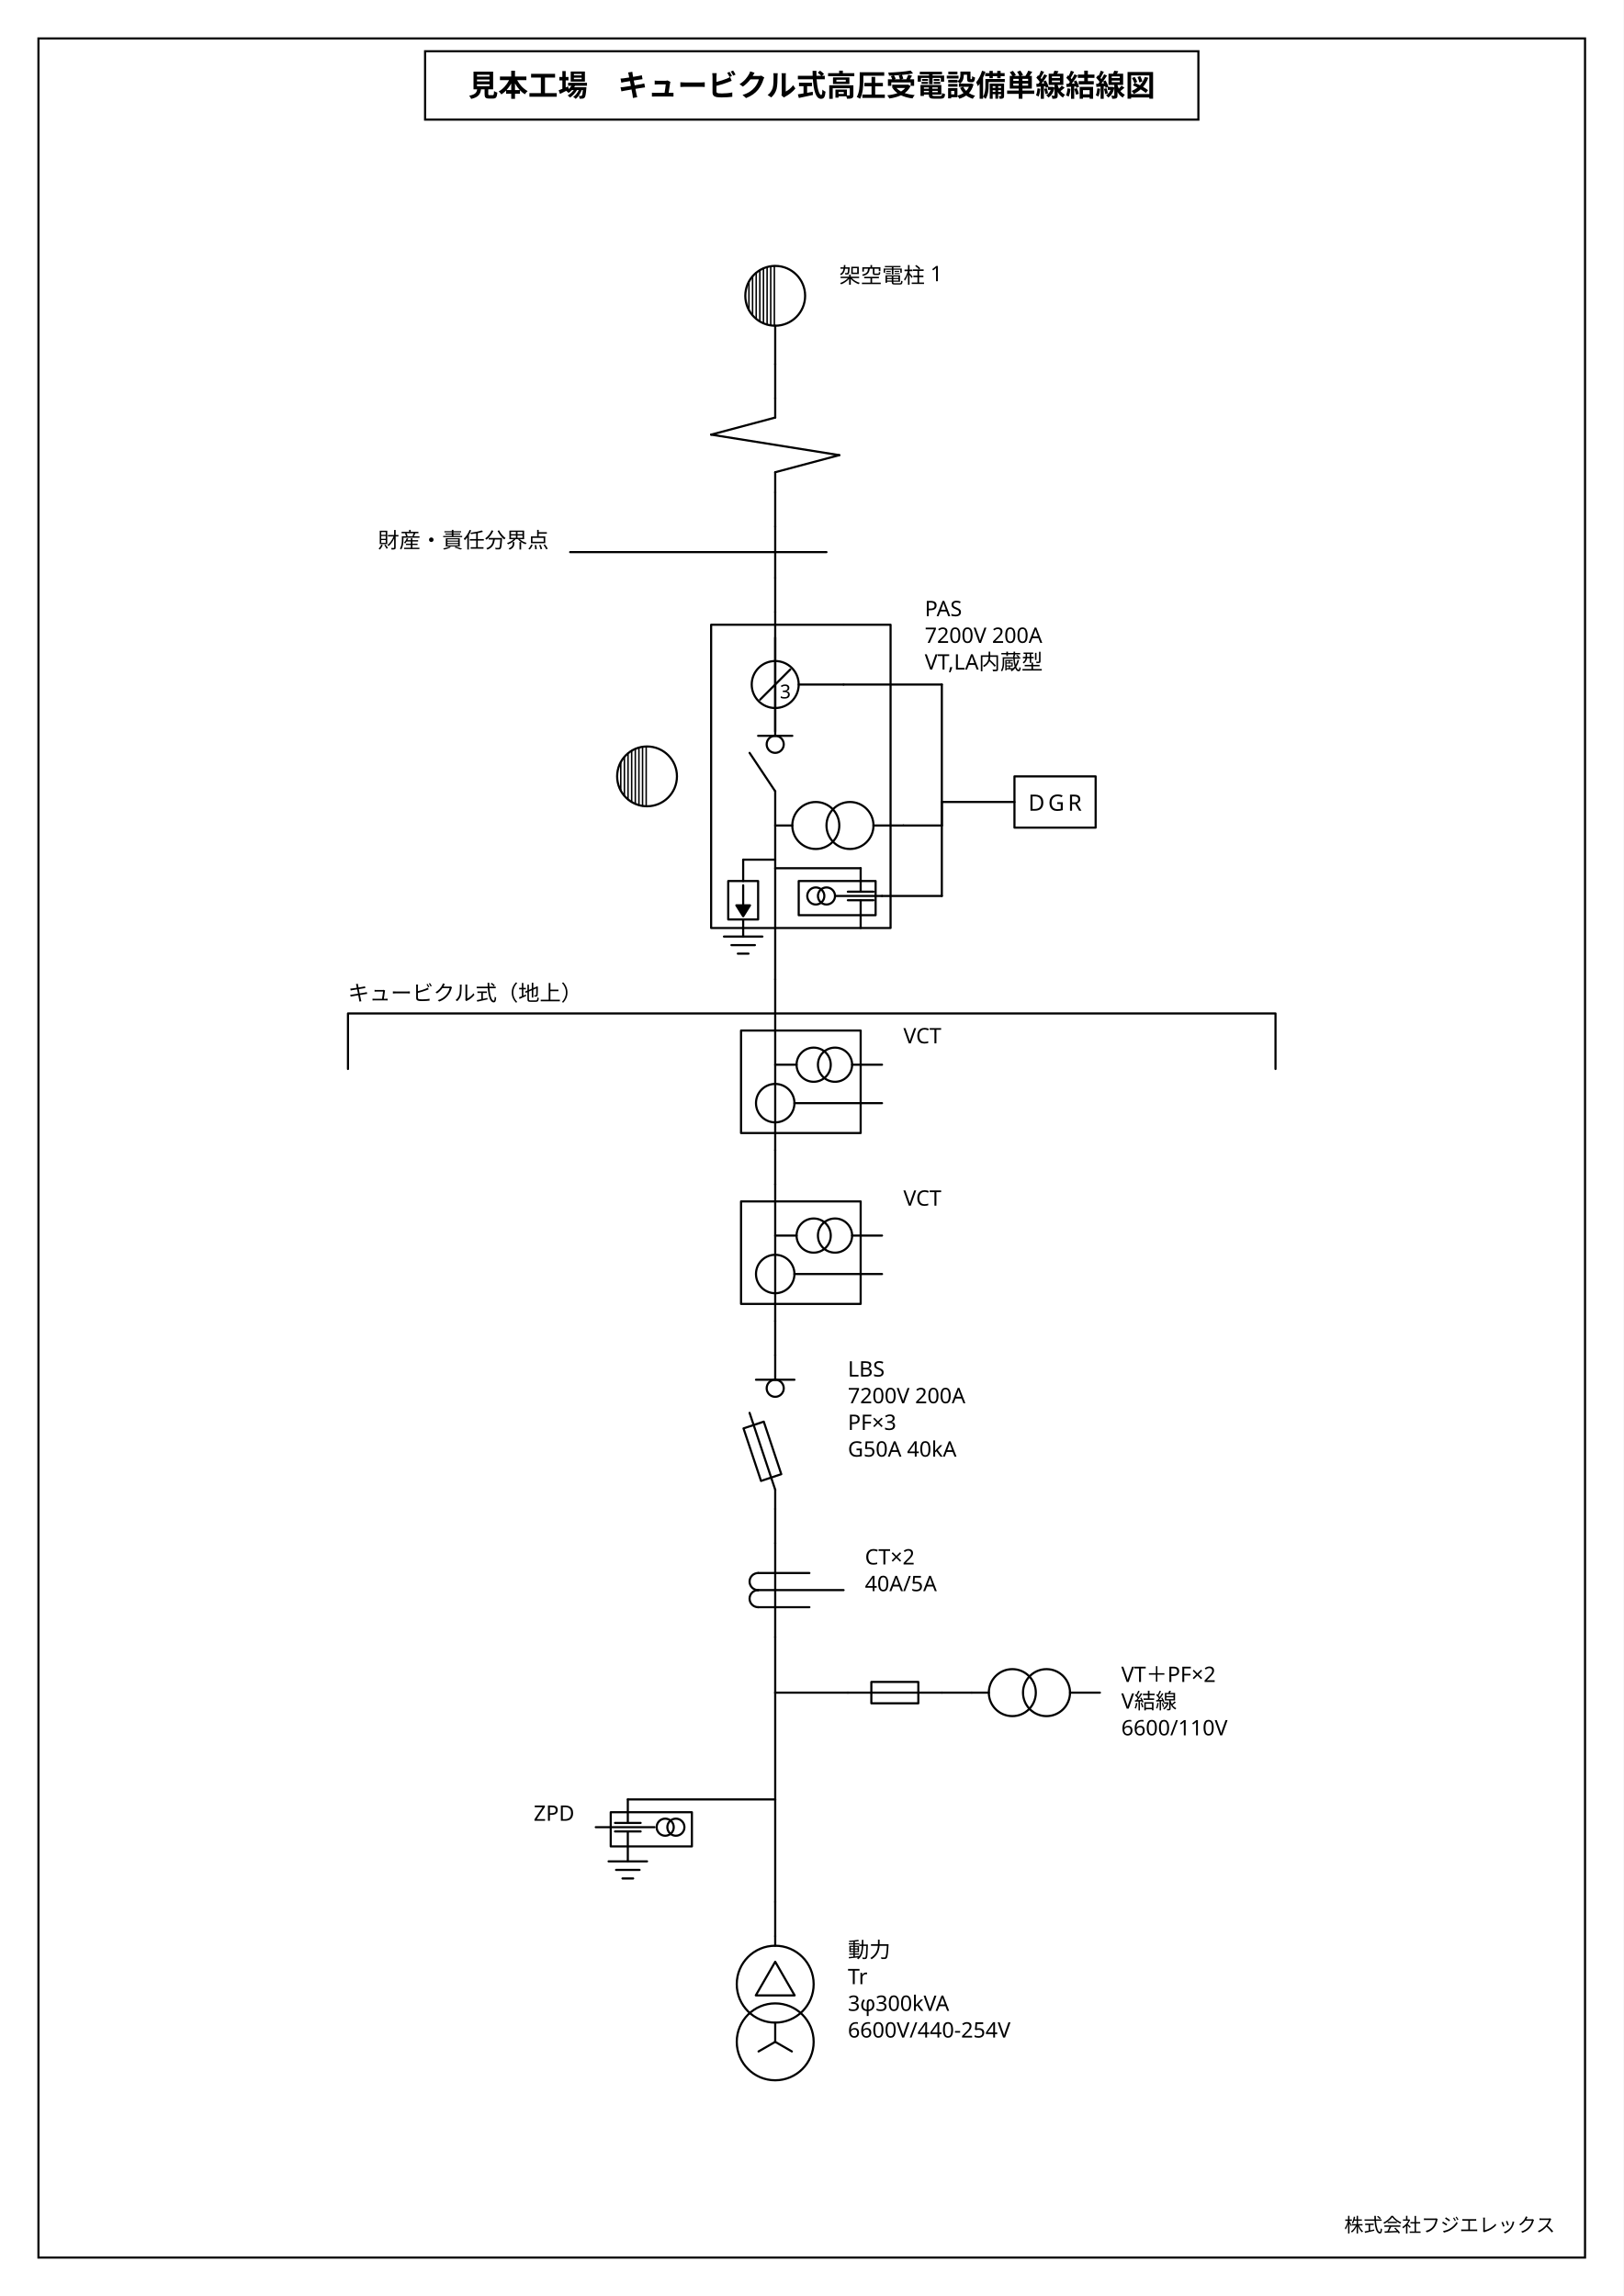
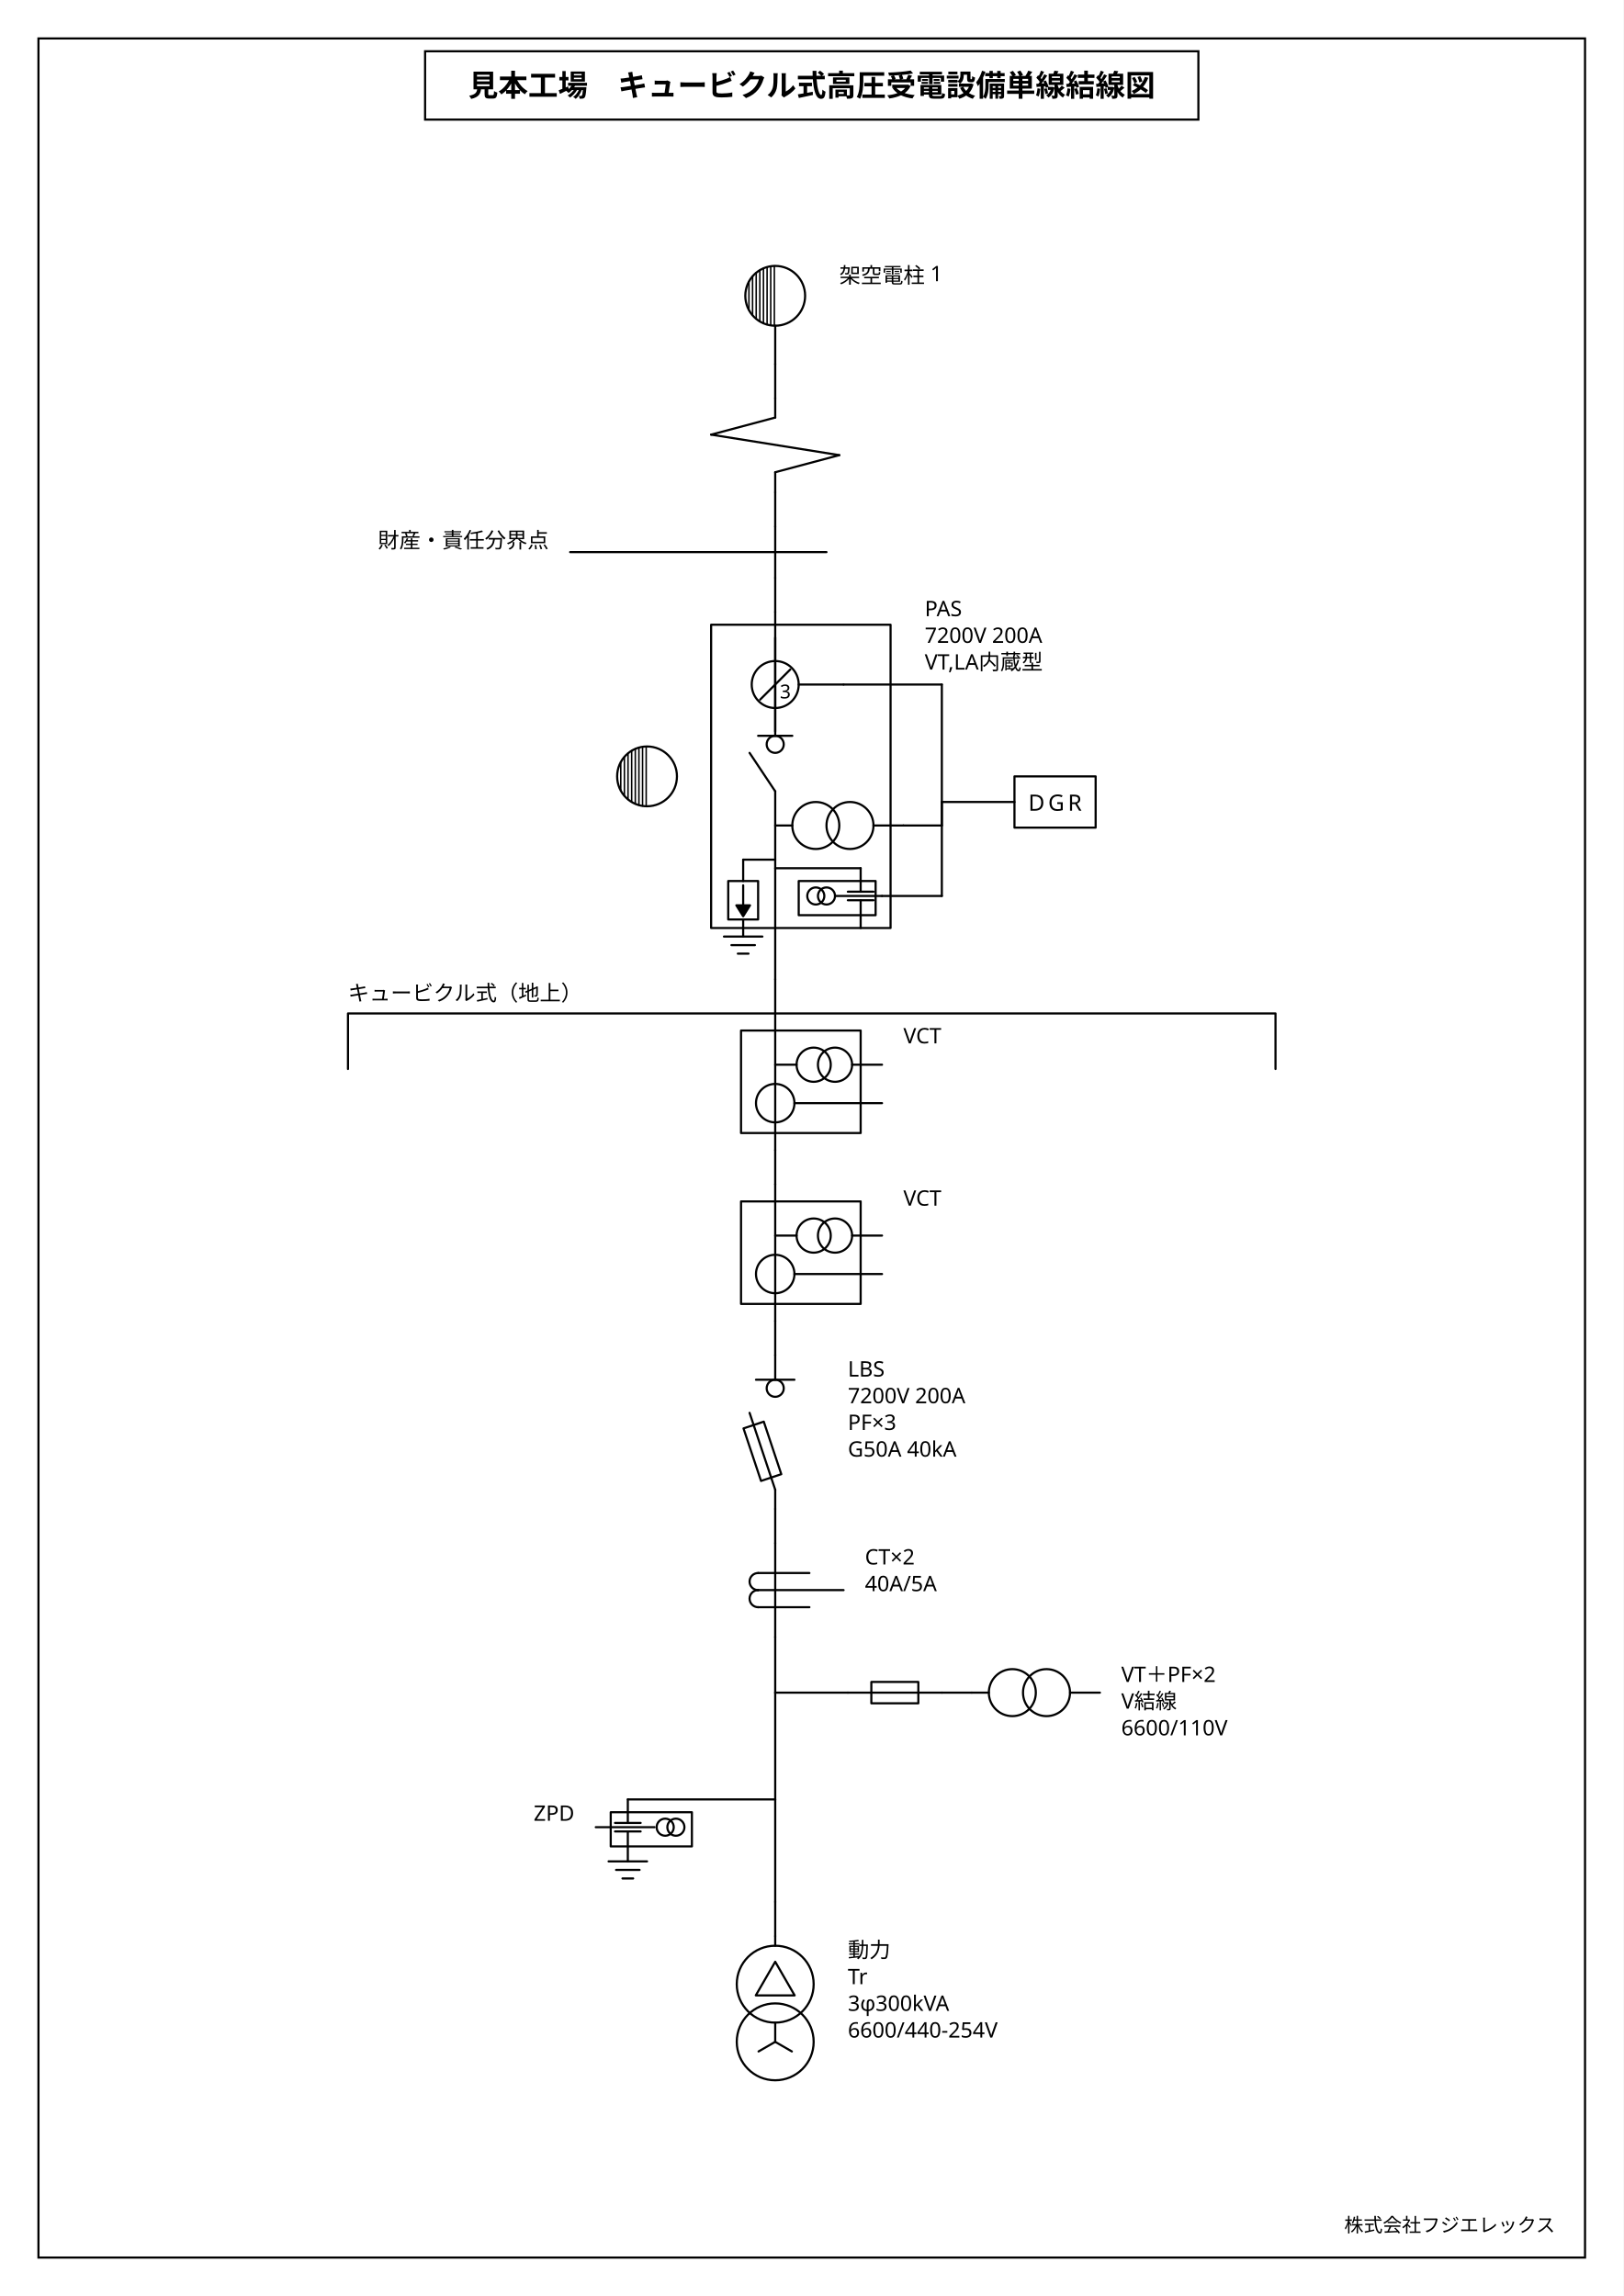
<svg xmlns="http://www.w3.org/2000/svg" viewBox="0 0 760 1075" width="760" height="1075">
  <rect x="0" y="0" width="760" height="1075" fill="#fff" />
  <g stroke="#000" fill="none">
    <rect x="18" y="18" width="724" height="1039" stroke-width="1" />
    <rect x="199" y="24" width="362" height="32" stroke-width="1" />
  </g>
  <text x="380" y="45" font-size="14" font-weight="700" text-anchor="middle" font-family="IPAGothic, 'IPAゴシック', 'Noto Sans JP', 'Hiragino Kaku Gothic ProN', 'Yu Gothic', sans-serif" fill="#000">見本工場　キュービクル式高圧受電設備単線結線図</text>
  <text x="728" y="1045" font-size="9" text-anchor="end" font-family="IPAGothic, 'IPAゴシック', 'Noto Sans JP', 'Hiragino Kaku Gothic ProN', 'Yu Gothic', sans-serif" fill="#000">株式会社フジエレックス</text>
  <g transform="translate(362.9 122.5) scale(1)">
    <g stroke="#000" fill="none" stroke-linecap="round" stroke-linejoin="round" color="#000">
      <path d="M -200 352 L 234.2 352 M -200 352 L -200 378 M 234.2 352 L 234.2 378" fill="none" stroke-width="1" />
      <text x="-200" y="346" font-size="10" font-family="IPAGothic, 'IPAゴシック', 'Noto Sans JP', 'Hiragino Kaku Gothic ProN', 'Yu Gothic', sans-serif" fill="currentColor" stroke="none">キュービクル式（地上）</text>
      <line x1="0" y1="48" x2="0" y2="64" stroke-width="1" />
      <line x1="0" y1="108" x2="0" y2="124" stroke-width="1" />
      <line x1="0" y1="148" x2="0" y2="164" stroke-width="1" />
      <line x1="0" y1="280" x2="-15" y2="280" stroke-width="1" />
      <line x1="0" y1="284" x2="40" y2="284" stroke-width="1" />
      <line x1="32" y1="198" x2="78" y2="198" stroke-width="1" />
      <line x1="78" y1="198" x2="78" y2="253" stroke-width="1" />
      <line x1="60" y1="264" x2="78" y2="264" stroke-width="1" />
      <line x1="78" y1="264" x2="78" y2="253" stroke-width="1" />
      <line x1="50" y1="297" x2="78" y2="297" stroke-width="1" />
      <line x1="78" y1="297" x2="78" y2="253" stroke-width="1" />
      <line x1="78" y1="253" x2="112" y2="253" stroke-width="1" />
      <line x1="0" y1="336" x2="0" y2="352" stroke-width="1" />
      <line x1="0" y1="416" x2="0" y2="432" stroke-width="1" />
      <line x1="0" y1="496" x2="0" y2="512" stroke-width="1" />
      <line x1="0" y1="584" x2="0" y2="600" stroke-width="1" />
      <line x1="0" y1="644" x2="0" y2="670" stroke-width="1" />
      <line x1="0" y1="670" x2="34" y2="670" stroke-width="1" />
      <line x1="78" y1="670" x2="92" y2="670" stroke-width="1" />
      <line x1="0" y1="670" x2="0" y2="720" stroke-width="1" />
      <line x1="0" y1="720" x2="-69" y2="720" stroke-width="1" />
      <line x1="0" y1="720" x2="0" y2="768" stroke-width="1" />
      <line x1="0" y1="768" x2="0" y2="784" stroke-width="1" />
      <g transform="translate(-16 0)">
        <circle cx="16" cy="16" r="14" fill="none" stroke-width="1" />
        <line x1="3.7" y1="9.313" x2="3.7" y2="22.687" stroke-width="0.7" />
        <line x1="5.4" y1="6.855" x2="5.4" y2="25.145" stroke-width="0.7" />
        <line x1="7.1" y1="5.193" x2="7.1" y2="26.807" stroke-width="0.7" />
        <line x1="8.8" y1="3.993" x2="8.8" y2="28.007" stroke-width="0.7" />
        <line x1="10.5" y1="3.126" x2="10.5" y2="28.874" stroke-width="0.7" />
        <line x1="12.2" y1="2.526" x2="12.2" y2="29.474" stroke-width="0.7" />
        <line x1="13.9" y1="2.158" x2="13.9" y2="29.842" stroke-width="0.7" />
        <line x1="15.6" y1="2.006" x2="15.6" y2="29.994" stroke-width="0.7" />
        <line x1="16" y1="30" x2="16" y2="48" stroke-width="1" />
      </g>
      <text x="30" y="10" font-size="10" text-anchor="start" font-family="IPAGothic, 'IPAゴシック', 'Noto Sans JP', 'Hiragino Kaku Gothic ProN', 'Yu Gothic', sans-serif" fill="currentColor" stroke="none">
        <tspan x="30" dy="0">架空電柱 1</tspan>
      </text>
      <g transform="translate(-30 64)">
        <line x1="30" y1="0" x2="30" y2="9" stroke-width="1" />
        <line x1="30" y1="9" x2="0" y2="17" stroke-width="1" />
        <line x1="0" y1="17" x2="60" y2="26.6" stroke-width="1" />
        <line x1="60" y1="26.6" x2="30" y2="34.6" stroke-width="1" />
        <line x1="30" y1="34.6" x2="30" y2="44" stroke-width="1" />
      </g>
      <g transform="translate(-96 124)">
        <line x1="96" y1="0" x2="96" y2="24" stroke-width="1" />
        <line x1="0" y1="12" x2="120" y2="12" stroke-width="1" />
      </g>
      <text x="-106" y="134" font-size="10" text-anchor="end" font-family="IPAGothic, 'IPAゴシック', 'Noto Sans JP', 'Hiragino Kaku Gothic ProN', 'Yu Gothic', sans-serif" fill="currentColor" stroke="none">
        <tspan x="-106" dy="0">財産・責任分界点</tspan>
      </text>
      <g transform="translate(-36 164)">
        <line x1="36" y1="0" x2="36" y2="6" stroke-width="1" />
        <rect x="6" y="6" width="84" height="142" fill="none" stroke-width="1" />
        <line x1="36" y1="6" x2="36" y2="58" stroke-width="1" />
        <line x1="28" y1="58" x2="44" y2="58" stroke-width="1" />
        <circle cx="36" cy="62" r="4" fill="none" stroke-width="1" />
        <line x1="36" y1="84" x2="24" y2="66" stroke-width="1" />
        <line x1="36" y1="84" x2="36" y2="172" stroke-width="1" />
      </g>
      <text x="70" y="166" font-size="10" text-anchor="start" font-family="IPAGothic, 'IPAゴシック', 'Noto Sans JP', 'Hiragino Kaku Gothic ProN', 'Yu Gothic', sans-serif" fill="currentColor" stroke="none">
        <tspan x="70" dy="0">PAS</tspan>
        <tspan x="70" dy="12.5">7200V 200A</tspan>
        <tspan x="70" dy="12.5">VT,LA内蔵型</tspan>
      </text>
      <g transform="translate(-76 225)">
        <circle cx="16" cy="16" r="14" fill="none" stroke-width="1" />
        <line x1="3.7" y1="9.313" x2="3.7" y2="22.687" stroke-width="0.7" />
        <line x1="5.4" y1="6.855" x2="5.4" y2="25.145" stroke-width="0.7" />
        <line x1="7.1" y1="5.193" x2="7.1" y2="26.807" stroke-width="0.7" />
        <line x1="8.8" y1="3.993" x2="8.8" y2="28.007" stroke-width="0.7" />
        <line x1="10.5" y1="3.126" x2="10.5" y2="28.874" stroke-width="0.7" />
        <line x1="12.2" y1="2.526" x2="12.2" y2="29.474" stroke-width="0.7" />
        <line x1="13.9" y1="2.158" x2="13.9" y2="29.842" stroke-width="0.7" />
        <line x1="15.6" y1="2.006" x2="15.6" y2="29.994" stroke-width="0.7" />
      </g>
      <g transform="translate(-20 176)">
        <line x1="20" y1="0" x2="20" y2="44" stroke-width="1" />
        <circle cx="20" cy="22" r="11" fill="none" stroke-width="1" />
        <line x1="12.929" y1="29.071" x2="27.071" y2="14.929" stroke-width="1" />
        <text x="24.75" y="25" font-size="9" text-anchor="middle" dominant-baseline="central" font-family="IPAGothic, 'IPAゴシック', 'Noto Sans JP', 'Hiragino Kaku Gothic ProN', 'Yu Gothic', sans-serif" fill="currentColor" stroke="none">3</text>
        <line x1="31" y1="22" x2="52" y2="22" stroke-width="1" />
      </g>
      <g transform="translate(0 249)">
        <line x1="0" y1="15" x2="8" y2="15" stroke-width="1" />
        <circle cx="19" cy="15" r="11" fill="none" stroke-width="1" />
        <circle cx="35" cy="15" r="11" fill="none" stroke-width="1" />
        <line x1="46" y1="15" x2="60" y2="15" stroke-width="1" />
      </g>
      <g transform="translate(-35 280)">
        <line x1="20" y1="0" x2="20" y2="10" stroke-width="1" />
        <rect x="13" y="10" width="14" height="18" fill="none" stroke-width="1" />
        <line x1="20" y1="12" x2="20" y2="23" stroke-width="1" />
        <polygon points="16.8,21.38 20,26.5 23.2,21.38" fill="currentColor" stroke-width="1" />
        <line x1="20" y1="28" x2="20" y2="36" stroke-width="1" />
        <line x1="11" y1="36" x2="29" y2="36" stroke-width="1" />
        <line x1="14.5" y1="40" x2="25.5" y2="40" stroke-width="1" />
        <line x1="17.5" y1="44" x2="22.5" y2="44" stroke-width="1" />
      </g>
      <g transform="translate(10 284)">
        <line x1="30" y1="0" x2="30" y2="11" stroke-width="1" />
        <rect x="1" y="6" width="36" height="16" fill="none" stroke-width="1" />
        <line x1="24" y1="11" x2="36" y2="11" stroke-width="1" />
        <line x1="24" y1="15" x2="36" y2="15" stroke-width="1" />
        <line x1="30" y1="15" x2="30" y2="28" stroke-width="1" />
        <line x1="18" y1="13" x2="40" y2="13" stroke-width="1" />
        <circle cx="9" cy="13" r="4" fill="none" stroke-width="1" />
        <circle cx="14" cy="13" r="4" fill="none" stroke-width="1" />
      </g>
      <g transform="translate(112 241)">
        <rect x="0" y="0" width="38" height="24" fill="none" stroke-width="1" />
        <text x="19" y="12" font-size="10.5" text-anchor="middle" dominant-baseline="central" font-family="IPAGothic, 'IPAゴシック', 'Noto Sans JP', 'Hiragino Kaku Gothic ProN', 'Yu Gothic', sans-serif" letter-spacing="1.6" fill="currentColor" stroke="none">DGR</text>
      </g>
      <g transform="translate(-22 352)">
        <line x1="22" y1="0" x2="22" y2="64" stroke-width="1" />
        <rect x="6" y="8" width="56" height="48" fill="none" stroke-width="1" />
        <line x1="22" y1="24" x2="32" y2="24" stroke-width="1" />
        <circle cx="40" cy="24" r="8" fill="none" stroke-width="1" />
        <circle cx="50" cy="24" r="8" fill="none" stroke-width="1" />
        <line x1="58" y1="24" x2="72" y2="24" stroke-width="1" />
        <circle cx="22" cy="42" r="9" fill="none" stroke-width="1" />
        <line x1="31" y1="42" x2="72" y2="42" stroke-width="1" />
      </g>
      <text x="60" y="366" font-size="10" text-anchor="start" font-family="IPAGothic, 'IPAゴシック', 'Noto Sans JP', 'Hiragino Kaku Gothic ProN', 'Yu Gothic', sans-serif" fill="currentColor" stroke="none">
        <tspan x="60" dy="0">VCT</tspan>
      </text>
      <g transform="translate(-22 432)">
        <line x1="22" y1="0" x2="22" y2="64" stroke-width="1" />
        <rect x="6" y="8" width="56" height="48" fill="none" stroke-width="1" />
        <line x1="22" y1="24" x2="32" y2="24" stroke-width="1" />
        <circle cx="40" cy="24" r="8" fill="none" stroke-width="1" />
        <circle cx="50" cy="24" r="8" fill="none" stroke-width="1" />
        <line x1="58" y1="24" x2="72" y2="24" stroke-width="1" />
        <circle cx="22" cy="42" r="9" fill="none" stroke-width="1" />
        <line x1="31" y1="42" x2="72" y2="42" stroke-width="1" />
      </g>
      <text x="60" y="442" font-size="10" text-anchor="start" font-family="IPAGothic, 'IPAゴシック', 'Noto Sans JP', 'Hiragino Kaku Gothic ProN', 'Yu Gothic', sans-serif" fill="currentColor" stroke="none">
        <tspan x="60" dy="0">VCT</tspan>
      </text>
      <g transform="translate(-24 512)">
        <line x1="24" y1="0" x2="24" y2="11.5" stroke-width="1" />
        <line x1="15" y1="11.5" x2="33" y2="11.5" stroke-width="1" />
        <circle cx="24" cy="15.5" r="4" fill="none" stroke-width="1" />
        <line x1="24" y1="63" x2="12" y2="27" stroke-width="1" />
        <polygon points="26.843,55.719 18.643,31.119 9.157,34.281 17.357,58.881" fill="none" stroke-width="1" />
        <line x1="24" y1="63" x2="24" y2="72" stroke-width="1" />
      </g>
      <text x="34" y="522" font-size="10" text-anchor="start" font-family="IPAGothic, 'IPAゴシック', 'Noto Sans JP', 'Hiragino Kaku Gothic ProN', 'Yu Gothic', sans-serif" fill="currentColor" stroke="none">
        <tspan x="34" dy="0">LBS</tspan>
        <tspan x="34" dy="12.5">7200V 200A</tspan>
        <tspan x="34" dy="12.5">PF×3</tspan>
        <tspan x="34" dy="12.5">G50A 40kA</tspan>
      </text>
      <g transform="translate(-24 600)">
        <line x1="24" y1="0" x2="24" y2="44" stroke-width="1" />
        <line x1="16" y1="14" x2="40" y2="14" stroke-width="1" />
        <line x1="16" y1="30" x2="40" y2="30" stroke-width="1" />
        <line x1="16" y1="22" x2="56" y2="22" stroke-width="1" />
        <path d="M 16 14 A 4 4 0 0 0 16 22" fill="none" stroke-width="1" />
        <path d="M 16 22 A 4 4 0 0 0 16 30" fill="none" stroke-width="1" />
      </g>
      <text x="42" y="610" font-size="10" text-anchor="start" font-family="IPAGothic, 'IPAゴシック', 'Noto Sans JP', 'Hiragino Kaku Gothic ProN', 'Yu Gothic', sans-serif" fill="currentColor" stroke="none">
        <tspan x="42" dy="0">CT×2</tspan>
        <tspan x="42" dy="12.5">40A/5A</tspan>
      </text>
      <g transform="translate(36 648) rotate(-90 20 22)">
        <line x1="20" y1="0" x2="20" y2="44" stroke-width="1" />
        <rect x="15" y="11" width="10" height="22" fill="none" stroke-width="1" />
      </g>
      <g transform="translate(92 655)">
        <line x1="0" y1="15" x2="8" y2="15" stroke-width="1" />
        <circle cx="19" cy="15" r="11" fill="none" stroke-width="1" />
        <circle cx="35" cy="15" r="11" fill="none" stroke-width="1" />
        <line x1="46" y1="15" x2="60" y2="15" stroke-width="1" />
      </g>
      <text x="162" y="665" font-size="10" text-anchor="start" font-family="IPAGothic, 'IPAゴシック', 'Noto Sans JP', 'Hiragino Kaku Gothic ProN', 'Yu Gothic', sans-serif" fill="currentColor" stroke="none">
        <tspan x="162" dy="0">VT＋PF×2</tspan>
        <tspan x="162" dy="12.5">V結線</tspan>
        <tspan x="162" dy="12.5">6600/110V</tspan>
      </text>
      <g transform="translate(-84 720)">
        <line x1="15" y1="0" x2="15" y2="11" stroke-width="1" />
        <rect x="7" y="6" width="38" height="16" fill="none" stroke-width="1" />
        <line x1="9" y1="11" x2="21" y2="11" stroke-width="1" />
        <line x1="9" y1="15" x2="21" y2="15" stroke-width="1" />
        <line x1="15" y1="15" x2="15" y2="29" stroke-width="1" />
        <line x1="6" y1="29" x2="24" y2="29" stroke-width="1" />
        <line x1="9.5" y1="33" x2="20.5" y2="33" stroke-width="1" />
        <line x1="12.5" y1="37" x2="17.5" y2="37" stroke-width="1" />
        <line x1="0" y1="13" x2="27.5" y2="13" stroke-width="1" />
        <circle cx="32.5" cy="13" r="4" fill="none" stroke-width="1" />
        <circle cx="37.5" cy="13" r="4" fill="none" stroke-width="1" />
      </g>
      <text x="-94" y="730" font-size="10" text-anchor="end" font-family="IPAGothic, 'IPAゴシック', 'Noto Sans JP', 'Hiragino Kaku Gothic ProN', 'Yu Gothic', sans-serif" fill="currentColor" stroke="none">
        <tspan x="-94" dy="0">ZPD</tspan>
      </text>
      <g transform="translate(-24 784)">
        <line x1="24" y1="0" x2="24" y2="4.5" stroke-width="1" />
        <circle cx="24" cy="22.5" r="18" fill="none" stroke-width="1" />
        <circle cx="24" cy="49.5" r="18" fill="none" stroke-width="1" />
        <polygon points="24,12 33.093,27.75 14.907,27.75" fill="none" stroke-width="1" />
        <line x1="24" y1="49.5" x2="24" y2="40.5" stroke-width="1" />
        <line x1="24" y1="49.5" x2="31.794" y2="54" stroke-width="1" />
        <line x1="24" y1="49.5" x2="16.206" y2="54" stroke-width="1" />
      </g>
      <text x="34" y="794" font-size="10" text-anchor="start" font-family="IPAGothic, 'IPAゴシック', 'Noto Sans JP', 'Hiragino Kaku Gothic ProN', 'Yu Gothic', sans-serif" fill="currentColor" stroke="none">
        <tspan x="34" dy="0">動力</tspan>
        <tspan x="34" dy="12.5">Tr</tspan>
        <tspan x="34" dy="12.5">3φ300kVA</tspan>
-         <tspan x="34" dy="12.5">6600V/440-254V</tspan>
+         <tspan x="34" dy="12.5">6600/440-254V</tspan>
      </text>
    </g>
  </g>
</svg>
